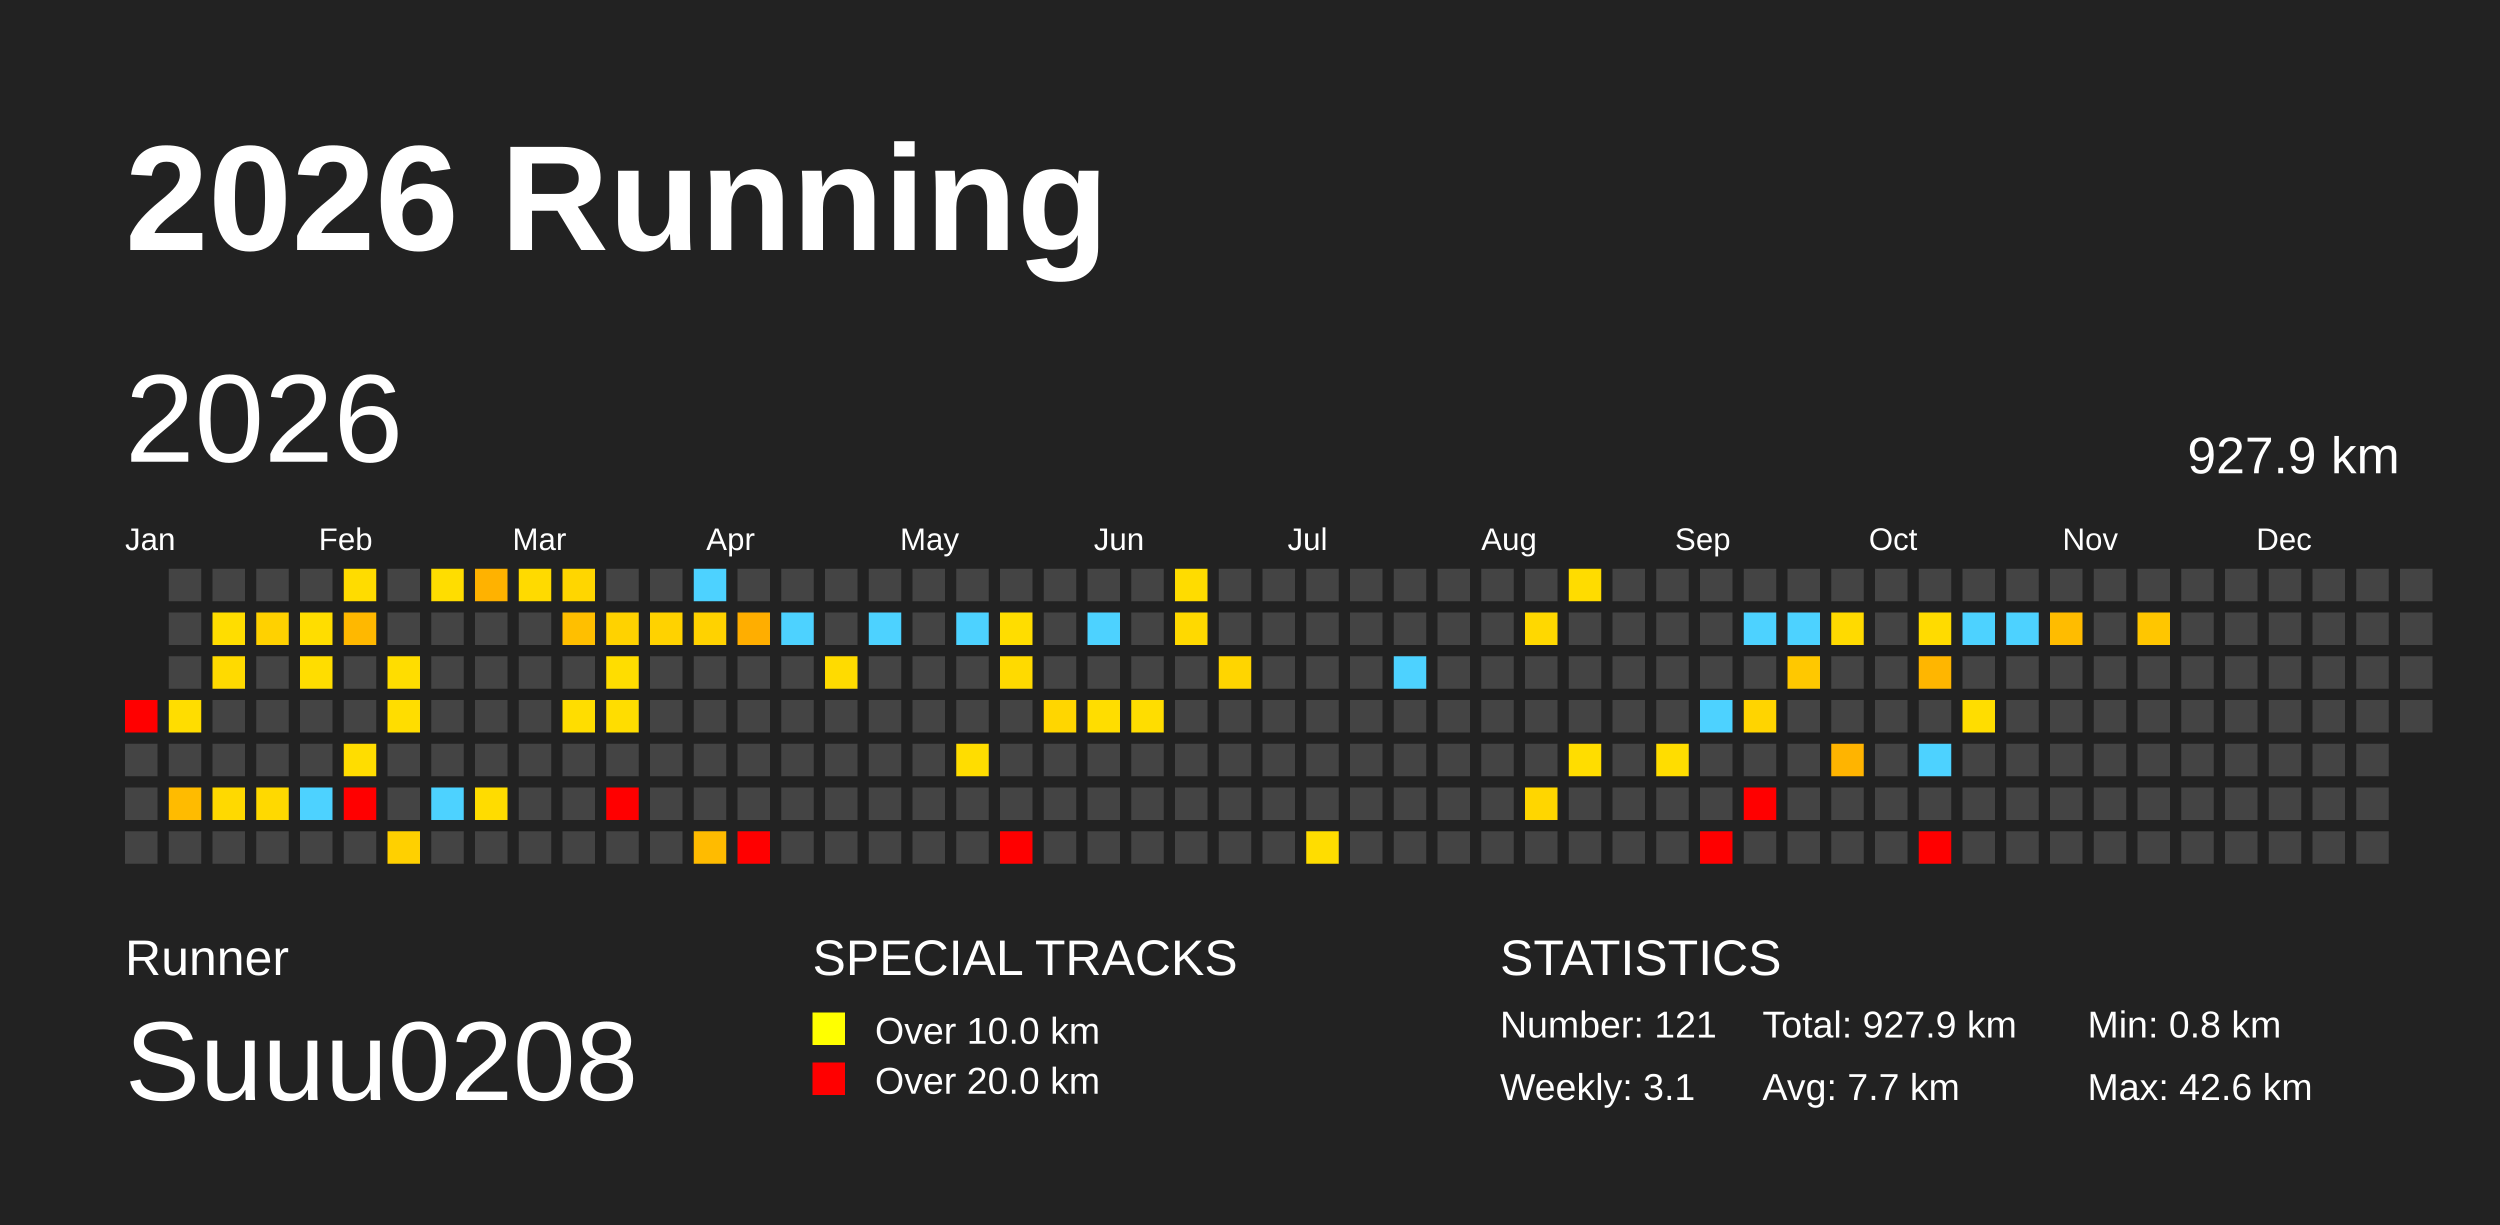
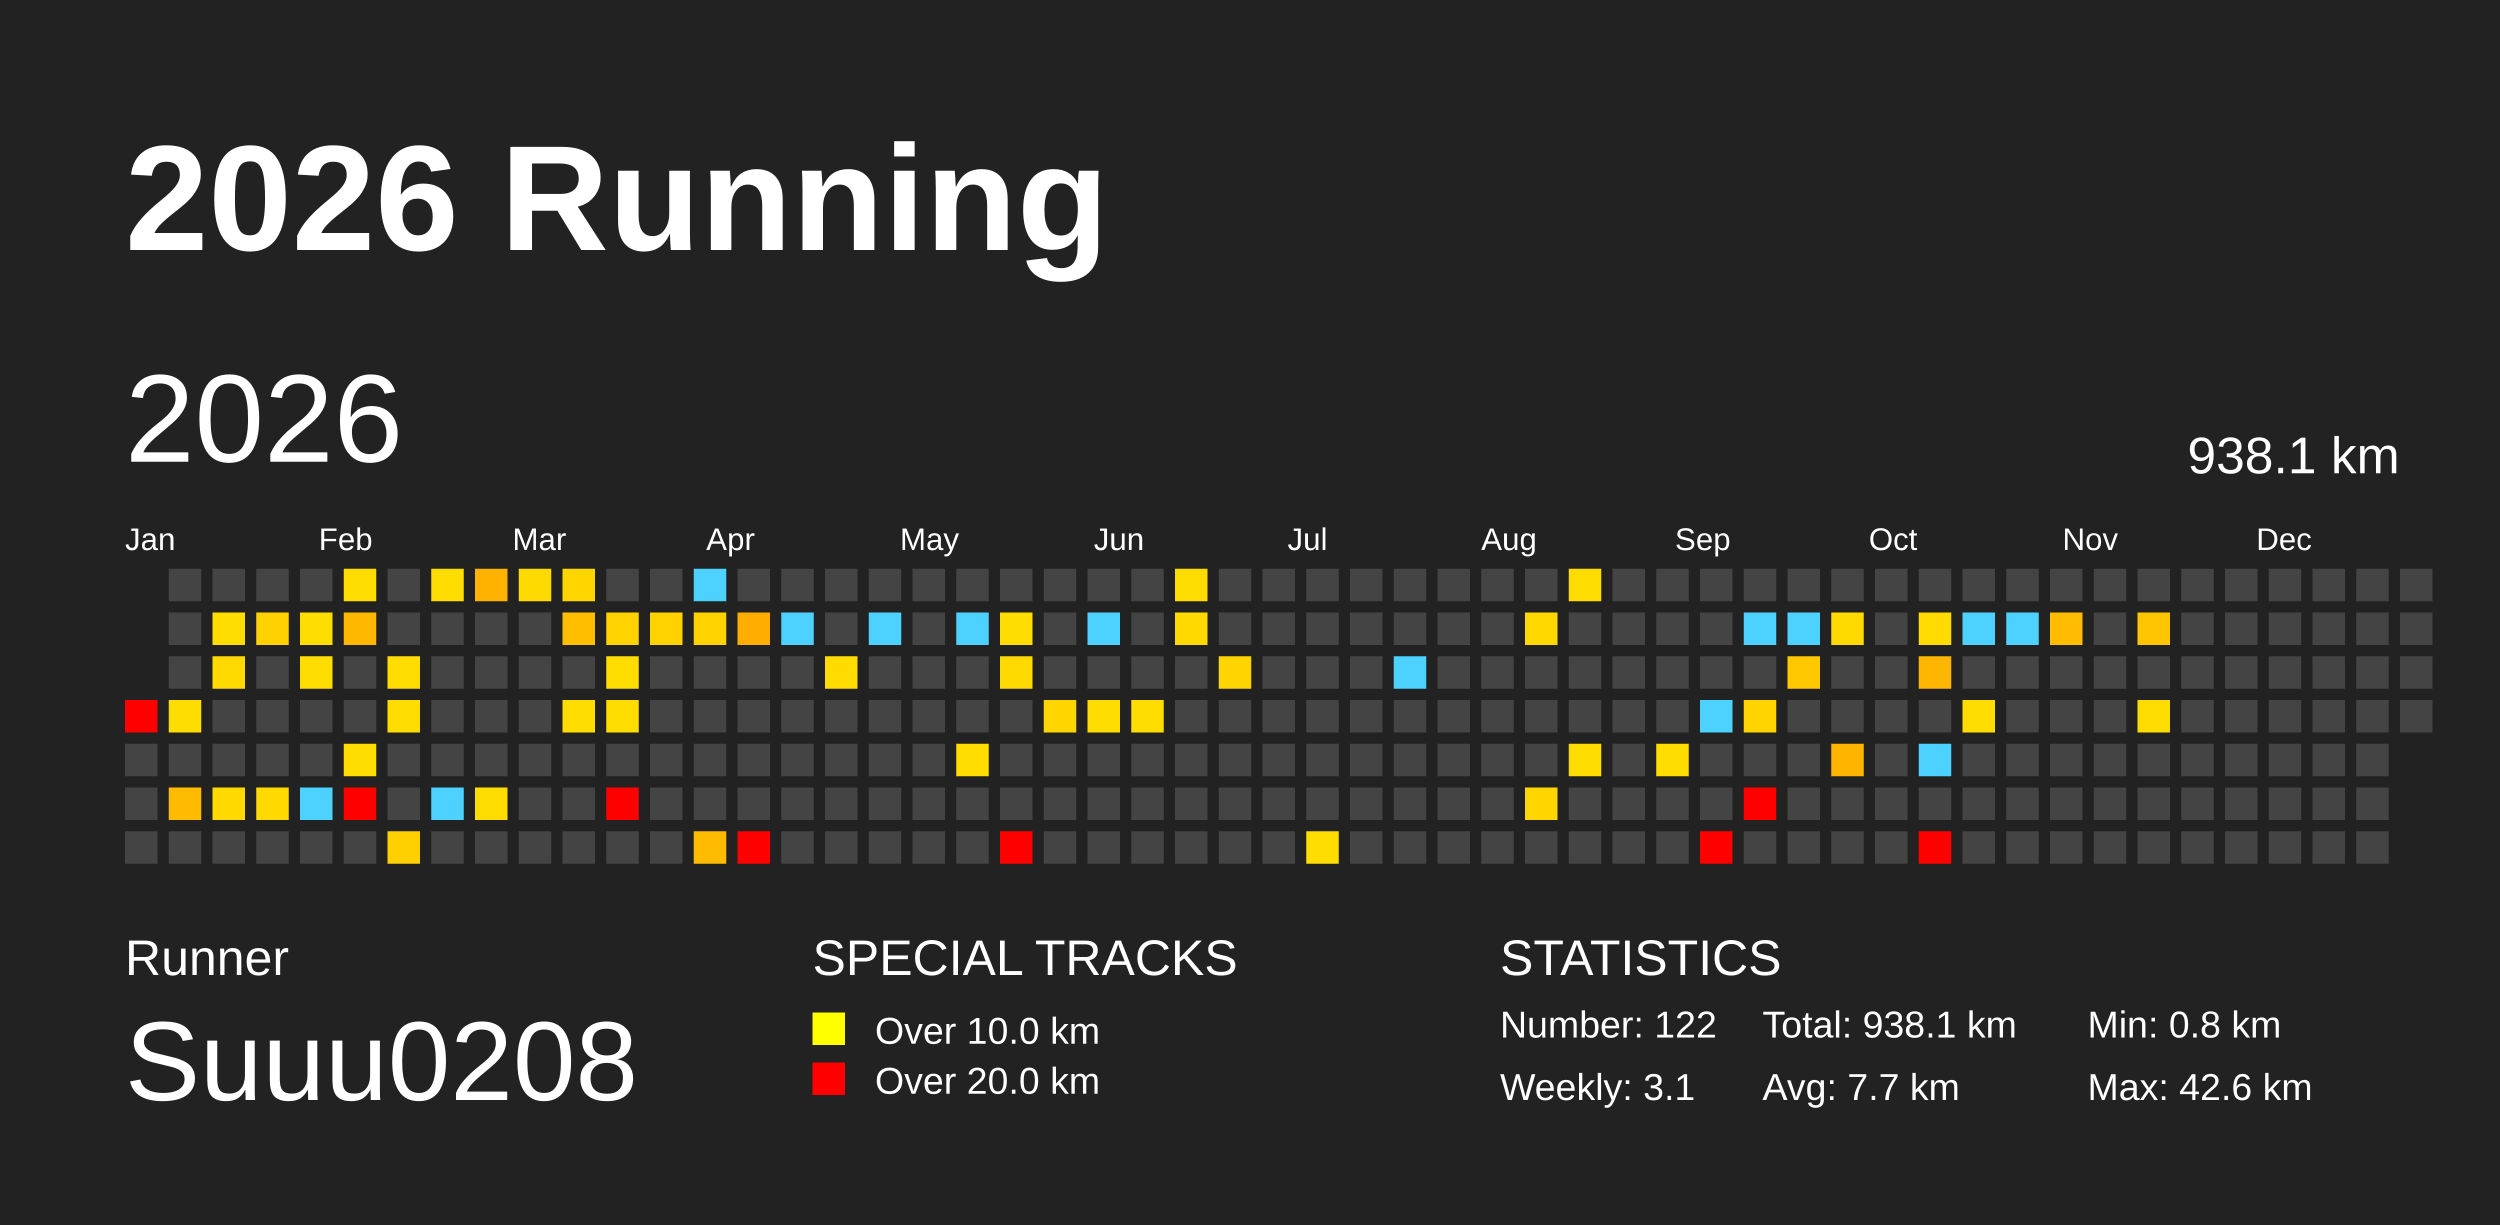
<svg xmlns="http://www.w3.org/2000/svg" baseProfile="full" height="98mm" version="1.1" viewBox="0,0,200,98" width="200mm">
  <defs />
  <rect fill="#222222" height="98" width="200" x="0" y="0" />
  <text fill="#FFFFFF" style="font-size:12px; font-family:Arial; font-weight:bold;" x="10" y="20">2026 Running</text>
  <text fill="#FFFFFF" style="font-size:4px; font-family:Arial" x="10" y="78">Runner</text>
  <text fill="#FFFFFF" style="font-size:9px; font-family:Arial" x="10" y="88">Suuu0208</text>
  <text fill="#FFFFFF" style="font-size:4px; font-family:Arial" x="65" y="78">SPECIAL TRACKS</text>
  <rect fill="yellow" height="2.6" width="2.6" x="65" y="81" />
  <text fill="#FFFFFF" style="font-size:3px; font-family:Arial" x="70" y="83.5">Over 10.0 km</text>
  <rect fill="red" height="2.6" width="2.6" x="65" y="85" />
  <text fill="#FFFFFF" style="font-size:3px; font-family:Arial" x="70" y="87.5">Over 20.0 km</text>
  <text fill="#FFFFFF" style="font-size:4px; font-family:Arial" x="120" y="78">STATISTICS</text>
-   <text fill="#FFFFFF" style="font-size:3px; font-family:Arial" x="120" y="83">Number: 121</text>
+   <text fill="#FFFFFF" style="font-size:3px; font-family:Arial" x="120" y="83">Number: 122</text>
  <text fill="#FFFFFF" style="font-size:3px; font-family:Arial" x="120" y="88">Weekly: 3.1</text>
-   <text fill="#FFFFFF" style="font-size:3px; font-family:Arial" x="141" y="83">Total: 927.9 km</text>
+   <text fill="#FFFFFF" style="font-size:3px; font-family:Arial" x="141" y="83">Total: 938.1 km</text>
  <text fill="#FFFFFF" style="font-size:3px; font-family:Arial" x="141" y="88">Avg: 7.7 km</text>
  <text fill="#FFFFFF" style="font-size:3px; font-family:Arial" x="167" y="83">Min: 0.8 km</text>
  <text fill="#FFFFFF" style="font-size:3px; font-family:Arial" x="167" y="88">Max: 42.6 km</text>
  <text dominant-baseline="hanging" fill="#FFFFFF" style="font-size:10.0px; font-family:Arial;" x="10" y="30">2026</text>
-   <text dominant-baseline="hanging" fill="#FFFFFF" style="font-size:4.125px; font-family:Arial;" x="175" y="35">927.9 km</text>
+   <text dominant-baseline="hanging" fill="#FFFFFF" style="font-size:4.125px; font-family:Arial;" x="175" y="35">938.1 km</text>
  <text fill="#FFFFFF" style="font-size:2.5px; font-family:Arial" x="10.0" y="44">Jan</text>
  <text fill="#FFFFFF" style="font-size:2.5px; font-family:Arial" x="25.5" y="44">Feb</text>
  <text fill="#FFFFFF" style="font-size:2.5px; font-family:Arial" x="41.0" y="44">Mar</text>
  <text fill="#FFFFFF" style="font-size:2.5px; font-family:Arial" x="56.5" y="44">Apr</text>
  <text fill="#FFFFFF" style="font-size:2.5px; font-family:Arial" x="72.0" y="44">May</text>
  <text fill="#FFFFFF" style="font-size:2.5px; font-family:Arial" x="87.5" y="44">Jun</text>
  <text fill="#FFFFFF" style="font-size:2.5px; font-family:Arial" x="103.0" y="44">Jul</text>
  <text fill="#FFFFFF" style="font-size:2.5px; font-family:Arial" x="118.5" y="44">Aug</text>
  <text fill="#FFFFFF" style="font-size:2.5px; font-family:Arial" x="134.0" y="44">Sep</text>
  <text fill="#FFFFFF" style="font-size:2.5px; font-family:Arial" x="149.5" y="44">Oct</text>
  <text fill="#FFFFFF" style="font-size:2.5px; font-family:Arial" x="165.0" y="44">Nov</text>
  <text fill="#FFFFFF" style="font-size:2.5px; font-family:Arial" x="180.5" y="44">Dec</text>
  <rect fill="red" height="2.6" width="2.6" x="10.0" y="56.0" />
  <rect fill="#444444" height="2.6" width="2.6" x="10.0" y="59.5" />
  <rect fill="#444444" height="2.6" width="2.6" x="10.0" y="63.0" />
  <rect fill="#444444" height="2.6" width="2.6" x="10.0" y="66.5" />
  <rect fill="#444444" height="2.6" width="2.6" x="13.5" y="45.5" />
  <rect fill="#444444" height="2.6" width="2.6" x="13.5" y="49.0" />
  <rect fill="#444444" height="2.6" width="2.6" x="13.5" y="52.5" />
  <rect fill="#ffdd00" height="2.6" width="2.6" x="13.5" y="56.0" />
  <rect fill="#444444" height="2.6" width="2.6" x="13.5" y="59.5" />
  <rect fill="#ffbb00" height="2.6" width="2.6" x="13.5" y="63.0" />
  <rect fill="#444444" height="2.6" width="2.6" x="13.5" y="66.5" />
  <rect fill="#444444" height="2.6" width="2.6" x="17.0" y="45.5" />
  <rect fill="#ffdd00" height="2.6" width="2.6" x="17.0" y="49.0" />
  <rect fill="#ffda00" height="2.6" width="2.6" x="17.0" y="52.5" />
  <rect fill="#444444" height="2.6" width="2.6" x="17.0" y="56.0" />
  <rect fill="#444444" height="2.6" width="2.6" x="17.0" y="59.5" />
  <rect fill="#ffd900" height="2.6" width="2.6" x="17.0" y="63.0" />
  <rect fill="#444444" height="2.6" width="2.6" x="17.0" y="66.5" />
  <rect fill="#444444" height="2.6" width="2.6" x="20.5" y="45.5" />
  <rect fill="#ffd100" height="2.6" width="2.6" x="20.5" y="49.0" />
  <rect fill="#444444" height="2.6" width="2.6" x="20.5" y="52.5" />
  <rect fill="#444444" height="2.6" width="2.6" x="20.5" y="56.0" />
  <rect fill="#444444" height="2.6" width="2.6" x="20.5" y="59.5" />
  <rect fill="#ffd900" height="2.6" width="2.6" x="20.5" y="63.0" />
  <rect fill="#444444" height="2.6" width="2.6" x="20.5" y="66.5" />
  <rect fill="#444444" height="2.6" width="2.6" x="24.0" y="45.5" />
  <rect fill="#ffdd00" height="2.6" width="2.6" x="24.0" y="49.0" />
  <rect fill="#ffdd00" height="2.6" width="2.6" x="24.0" y="52.5" />
  <rect fill="#444444" height="2.6" width="2.6" x="24.0" y="56.0" />
  <rect fill="#444444" height="2.6" width="2.6" x="24.0" y="59.5" />
  <rect fill="#4dd2ff" height="2.6" width="2.6" x="24.0" y="63.0" />
  <rect fill="#444444" height="2.6" width="2.6" x="24.0" y="66.5" />
  <rect fill="#ffdc00" height="2.6" width="2.6" x="27.5" y="45.5" />
  <rect fill="#ffb800" height="2.6" width="2.6" x="27.5" y="49.0" />
  <rect fill="#444444" height="2.6" width="2.6" x="27.5" y="52.5" />
  <rect fill="#444444" height="2.6" width="2.6" x="27.5" y="56.0" />
  <rect fill="#ffdd00" height="2.6" width="2.6" x="27.5" y="59.5" />
  <rect fill="red" height="2.6" width="2.6" x="27.5" y="63.0" />
  <rect fill="#444444" height="2.6" width="2.6" x="27.5" y="66.5" />
  <rect fill="#444444" height="2.6" width="2.6" x="31.0" y="45.5" />
  <rect fill="#444444" height="2.6" width="2.6" x="31.0" y="49.0" />
  <rect fill="#ffdd00" height="2.6" width="2.6" x="31.0" y="52.5" />
  <rect fill="#ffdd00" height="2.6" width="2.6" x="31.0" y="56.0" />
  <rect fill="#444444" height="2.6" width="2.6" x="31.0" y="59.5" />
  <rect fill="#444444" height="2.6" width="2.6" x="31.0" y="63.0" />
  <rect fill="#ffd000" height="2.6" width="2.6" x="31.0" y="66.5" />
  <rect fill="#ffdd00" height="2.6" width="2.6" x="34.5" y="45.5" />
  <rect fill="#444444" height="2.6" width="2.6" x="34.5" y="49.0" />
  <rect fill="#444444" height="2.6" width="2.6" x="34.5" y="52.5" />
  <rect fill="#444444" height="2.6" width="2.6" x="34.5" y="56.0" />
  <rect fill="#444444" height="2.6" width="2.6" x="34.5" y="59.5" />
  <rect fill="#4dd2ff" height="2.6" width="2.6" x="34.5" y="63.0" />
  <rect fill="#444444" height="2.6" width="2.6" x="34.5" y="66.5" />
  <rect fill="#ffb200" height="2.6" width="2.6" x="38.0" y="45.5" />
  <rect fill="#444444" height="2.6" width="2.6" x="38.0" y="49.0" />
  <rect fill="#444444" height="2.6" width="2.6" x="38.0" y="52.5" />
  <rect fill="#444444" height="2.6" width="2.6" x="38.0" y="56.0" />
  <rect fill="#444444" height="2.6" width="2.6" x="38.0" y="59.5" />
  <rect fill="#ffdc00" height="2.6" width="2.6" x="38.0" y="63.0" />
  <rect fill="#444444" height="2.6" width="2.6" x="38.0" y="66.5" />
  <rect fill="#ffda00" height="2.6" width="2.6" x="41.5" y="45.5" />
  <rect fill="#444444" height="2.6" width="2.6" x="41.5" y="49.0" />
  <rect fill="#444444" height="2.6" width="2.6" x="41.5" y="52.5" />
  <rect fill="#444444" height="2.6" width="2.6" x="41.5" y="56.0" />
  <rect fill="#444444" height="2.6" width="2.6" x="41.5" y="59.5" />
  <rect fill="#444444" height="2.6" width="2.6" x="41.5" y="63.0" />
  <rect fill="#444444" height="2.6" width="2.6" x="41.5" y="66.5" />
  <rect fill="#ffd600" height="2.6" width="2.6" x="45.0" y="45.5" />
  <rect fill="#ffbf00" height="2.6" width="2.6" x="45.0" y="49.0" />
  <rect fill="#444444" height="2.6" width="2.6" x="45.0" y="52.5" />
  <rect fill="#ffdd00" height="2.6" width="2.6" x="45.0" y="56.0" />
  <rect fill="#444444" height="2.6" width="2.6" x="45.0" y="59.5" />
  <rect fill="#444444" height="2.6" width="2.6" x="45.0" y="63.0" />
  <rect fill="#444444" height="2.6" width="2.6" x="45.0" y="66.5" />
  <rect fill="#444444" height="2.6" width="2.6" x="48.5" y="45.5" />
  <rect fill="#ffd200" height="2.6" width="2.6" x="48.5" y="49.0" />
  <rect fill="#ffdd00" height="2.6" width="2.6" x="48.5" y="52.5" />
  <rect fill="#ffdd00" height="2.6" width="2.6" x="48.5" y="56.0" />
  <rect fill="#444444" height="2.6" width="2.6" x="48.5" y="59.5" />
  <rect fill="red" height="2.6" width="2.6" x="48.5" y="63.0" />
  <rect fill="#444444" height="2.6" width="2.6" x="48.5" y="66.5" />
  <rect fill="#444444" height="2.6" width="2.6" x="52.0" y="45.5" />
  <rect fill="#ffd200" height="2.6" width="2.6" x="52.0" y="49.0" />
  <rect fill="#444444" height="2.6" width="2.6" x="52.0" y="52.5" />
  <rect fill="#444444" height="2.6" width="2.6" x="52.0" y="56.0" />
  <rect fill="#444444" height="2.6" width="2.6" x="52.0" y="59.5" />
  <rect fill="#444444" height="2.6" width="2.6" x="52.0" y="63.0" />
  <rect fill="#444444" height="2.6" width="2.6" x="52.0" y="66.5" />
  <rect fill="#4dd2ff" height="2.6" width="2.6" x="55.5" y="45.5" />
  <rect fill="#ffd200" height="2.6" width="2.6" x="55.5" y="49.0" />
  <rect fill="#444444" height="2.6" width="2.6" x="55.5" y="52.5" />
  <rect fill="#444444" height="2.6" width="2.6" x="55.5" y="56.0" />
  <rect fill="#444444" height="2.6" width="2.6" x="55.5" y="59.5" />
  <rect fill="#444444" height="2.6" width="2.6" x="55.5" y="63.0" />
  <rect fill="#ffbb00" height="2.6" width="2.6" x="55.5" y="66.5" />
  <rect fill="#444444" height="2.6" width="2.6" x="59.0" y="45.5" />
  <rect fill="#ffae00" height="2.6" width="2.6" x="59.0" y="49.0" />
  <rect fill="#444444" height="2.6" width="2.6" x="59.0" y="52.5" />
  <rect fill="#444444" height="2.6" width="2.6" x="59.0" y="56.0" />
  <rect fill="#444444" height="2.6" width="2.6" x="59.0" y="59.5" />
  <rect fill="#444444" height="2.6" width="2.6" x="59.0" y="63.0" />
  <rect fill="red" height="2.6" width="2.6" x="59.0" y="66.5" />
  <rect fill="#444444" height="2.6" width="2.6" x="62.5" y="45.5" />
  <rect fill="#4dd2ff" height="2.6" width="2.6" x="62.5" y="49.0" />
  <rect fill="#444444" height="2.6" width="2.6" x="62.5" y="52.5" />
  <rect fill="#444444" height="2.6" width="2.6" x="62.5" y="56.0" />
  <rect fill="#444444" height="2.6" width="2.6" x="62.5" y="59.5" />
  <rect fill="#444444" height="2.6" width="2.6" x="62.5" y="63.0" />
  <rect fill="#444444" height="2.6" width="2.6" x="62.5" y="66.5" />
  <rect fill="#444444" height="2.6" width="2.6" x="66.0" y="45.5" />
  <rect fill="#444444" height="2.6" width="2.6" x="66.0" y="49.0" />
  <rect fill="#ffdb00" height="2.6" width="2.6" x="66.0" y="52.5" />
  <rect fill="#444444" height="2.6" width="2.6" x="66.0" y="56.0" />
  <rect fill="#444444" height="2.6" width="2.6" x="66.0" y="59.5" />
  <rect fill="#444444" height="2.6" width="2.6" x="66.0" y="63.0" />
  <rect fill="#444444" height="2.6" width="2.6" x="66.0" y="66.5" />
  <rect fill="#444444" height="2.6" width="2.6" x="69.5" y="45.5" />
  <rect fill="#4dd2ff" height="2.6" width="2.6" x="69.5" y="49.0" />
  <rect fill="#444444" height="2.6" width="2.6" x="69.5" y="52.5" />
  <rect fill="#444444" height="2.6" width="2.6" x="69.5" y="56.0" />
  <rect fill="#444444" height="2.6" width="2.6" x="69.5" y="59.5" />
  <rect fill="#444444" height="2.6" width="2.6" x="69.5" y="63.0" />
  <rect fill="#444444" height="2.6" width="2.6" x="69.5" y="66.5" />
  <rect fill="#444444" height="2.6" width="2.6" x="73.0" y="45.5" />
  <rect fill="#444444" height="2.6" width="2.6" x="73.0" y="49.0" />
  <rect fill="#444444" height="2.6" width="2.6" x="73.0" y="52.5" />
  <rect fill="#444444" height="2.6" width="2.6" x="73.0" y="56.0" />
  <rect fill="#444444" height="2.6" width="2.6" x="73.0" y="59.5" />
  <rect fill="#444444" height="2.6" width="2.6" x="73.0" y="63.0" />
  <rect fill="#444444" height="2.6" width="2.6" x="73.0" y="66.5" />
  <rect fill="#444444" height="2.6" width="2.6" x="76.5" y="45.5" />
  <rect fill="#4dd2ff" height="2.6" width="2.6" x="76.5" y="49.0" />
  <rect fill="#444444" height="2.6" width="2.6" x="76.5" y="52.5" />
  <rect fill="#444444" height="2.6" width="2.6" x="76.5" y="56.0" />
  <rect fill="#ffdd00" height="2.6" width="2.6" x="76.5" y="59.5" />
  <rect fill="#444444" height="2.6" width="2.6" x="76.5" y="63.0" />
  <rect fill="#444444" height="2.6" width="2.6" x="76.5" y="66.5" />
  <rect fill="#444444" height="2.6" width="2.6" x="80.0" y="45.5" />
  <rect fill="#ffdd00" height="2.6" width="2.6" x="80.0" y="49.0" />
  <rect fill="#ffda00" height="2.6" width="2.6" x="80.0" y="52.5" />
  <rect fill="#444444" height="2.6" width="2.6" x="80.0" y="56.0" />
  <rect fill="#444444" height="2.6" width="2.6" x="80.0" y="59.5" />
  <rect fill="#444444" height="2.6" width="2.6" x="80.0" y="63.0" />
  <rect fill="red" height="2.6" width="2.6" x="80.0" y="66.5" />
  <rect fill="#444444" height="2.6" width="2.6" x="83.5" y="45.5" />
  <rect fill="#444444" height="2.6" width="2.6" x="83.5" y="49.0" />
  <rect fill="#444444" height="2.6" width="2.6" x="83.5" y="52.5" />
  <rect fill="#ffd600" height="2.6" width="2.6" x="83.5" y="56.0" />
  <rect fill="#444444" height="2.6" width="2.6" x="83.5" y="59.5" />
  <rect fill="#444444" height="2.6" width="2.6" x="83.5" y="63.0" />
  <rect fill="#444444" height="2.6" width="2.6" x="83.5" y="66.5" />
  <rect fill="#444444" height="2.6" width="2.6" x="87.0" y="45.5" />
  <rect fill="#4dd2ff" height="2.6" width="2.6" x="87.0" y="49.0" />
  <rect fill="#444444" height="2.6" width="2.6" x="87.0" y="52.5" />
  <rect fill="#ffdd00" height="2.6" width="2.6" x="87.0" y="56.0" />
  <rect fill="#444444" height="2.6" width="2.6" x="87.0" y="59.5" />
  <rect fill="#444444" height="2.6" width="2.6" x="87.0" y="63.0" />
  <rect fill="#444444" height="2.6" width="2.6" x="87.0" y="66.5" />
  <rect fill="#444444" height="2.6" width="2.6" x="90.5" y="45.5" />
  <rect fill="#444444" height="2.6" width="2.6" x="90.5" y="49.0" />
  <rect fill="#444444" height="2.6" width="2.6" x="90.5" y="52.5" />
  <rect fill="#ffdd00" height="2.6" width="2.6" x="90.5" y="56.0" />
  <rect fill="#444444" height="2.6" width="2.6" x="90.5" y="59.5" />
  <rect fill="#444444" height="2.6" width="2.6" x="90.5" y="63.0" />
  <rect fill="#444444" height="2.6" width="2.6" x="90.5" y="66.5" />
  <rect fill="#ffdc00" height="2.6" width="2.6" x="94.0" y="45.5" />
  <rect fill="#ffd900" height="2.6" width="2.6" x="94.0" y="49.0" />
  <rect fill="#444444" height="2.6" width="2.6" x="94.0" y="52.5" />
  <rect fill="#444444" height="2.6" width="2.6" x="94.0" y="56.0" />
  <rect fill="#444444" height="2.6" width="2.6" x="94.0" y="59.5" />
  <rect fill="#444444" height="2.6" width="2.6" x="94.0" y="63.0" />
  <rect fill="#444444" height="2.6" width="2.6" x="94.0" y="66.5" />
  <rect fill="#444444" height="2.6" width="2.6" x="97.5" y="45.5" />
  <rect fill="#444444" height="2.6" width="2.6" x="97.5" y="49.0" />
  <rect fill="#ffd500" height="2.6" width="2.6" x="97.5" y="52.5" />
  <rect fill="#444444" height="2.6" width="2.6" x="97.5" y="56.0" />
  <rect fill="#444444" height="2.6" width="2.6" x="97.5" y="59.5" />
  <rect fill="#444444" height="2.6" width="2.6" x="97.5" y="63.0" />
  <rect fill="#444444" height="2.6" width="2.6" x="97.5" y="66.5" />
  <rect fill="#444444" height="2.6" width="2.6" x="101.0" y="45.5" />
  <rect fill="#444444" height="2.6" width="2.6" x="101.0" y="49.0" />
  <rect fill="#444444" height="2.6" width="2.6" x="101.0" y="52.5" />
  <rect fill="#444444" height="2.6" width="2.6" x="101.0" y="56.0" />
  <rect fill="#444444" height="2.6" width="2.6" x="101.0" y="59.5" />
  <rect fill="#444444" height="2.6" width="2.6" x="101.0" y="63.0" />
  <rect fill="#444444" height="2.6" width="2.6" x="101.0" y="66.5" />
  <rect fill="#444444" height="2.6" width="2.6" x="104.5" y="45.5" />
  <rect fill="#444444" height="2.6" width="2.6" x="104.5" y="49.0" />
  <rect fill="#444444" height="2.6" width="2.6" x="104.5" y="52.5" />
  <rect fill="#444444" height="2.6" width="2.6" x="104.5" y="56.0" />
  <rect fill="#444444" height="2.6" width="2.6" x="104.5" y="59.5" />
  <rect fill="#444444" height="2.6" width="2.6" x="104.5" y="63.0" />
  <rect fill="#ffdd00" height="2.6" width="2.6" x="104.5" y="66.5" />
  <rect fill="#444444" height="2.6" width="2.6" x="108.0" y="45.5" />
  <rect fill="#444444" height="2.6" width="2.6" x="108.0" y="49.0" />
  <rect fill="#444444" height="2.6" width="2.6" x="108.0" y="52.5" />
  <rect fill="#444444" height="2.6" width="2.6" x="108.0" y="56.0" />
  <rect fill="#444444" height="2.6" width="2.6" x="108.0" y="59.5" />
  <rect fill="#444444" height="2.6" width="2.6" x="108.0" y="63.0" />
  <rect fill="#444444" height="2.6" width="2.6" x="108.0" y="66.5" />
  <rect fill="#444444" height="2.6" width="2.6" x="111.5" y="45.5" />
  <rect fill="#444444" height="2.6" width="2.6" x="111.5" y="49.0" />
  <rect fill="#4dd2ff" height="2.6" width="2.6" x="111.5" y="52.5" />
  <rect fill="#444444" height="2.6" width="2.6" x="111.5" y="56.0" />
  <rect fill="#444444" height="2.6" width="2.6" x="111.5" y="59.5" />
  <rect fill="#444444" height="2.6" width="2.6" x="111.5" y="63.0" />
  <rect fill="#444444" height="2.6" width="2.6" x="111.5" y="66.5" />
  <rect fill="#444444" height="2.6" width="2.6" x="115.0" y="45.5" />
  <rect fill="#444444" height="2.6" width="2.6" x="115.0" y="49.0" />
  <rect fill="#444444" height="2.6" width="2.6" x="115.0" y="52.5" />
  <rect fill="#444444" height="2.6" width="2.6" x="115.0" y="56.0" />
  <rect fill="#444444" height="2.6" width="2.6" x="115.0" y="59.5" />
  <rect fill="#444444" height="2.6" width="2.6" x="115.0" y="63.0" />
  <rect fill="#444444" height="2.6" width="2.6" x="115.0" y="66.5" />
  <rect fill="#444444" height="2.6" width="2.6" x="118.5" y="45.5" />
  <rect fill="#444444" height="2.6" width="2.6" x="118.5" y="49.0" />
  <rect fill="#444444" height="2.6" width="2.6" x="118.5" y="52.5" />
  <rect fill="#444444" height="2.6" width="2.6" x="118.5" y="56.0" />
  <rect fill="#444444" height="2.6" width="2.6" x="118.5" y="59.5" />
  <rect fill="#444444" height="2.6" width="2.6" x="118.5" y="63.0" />
  <rect fill="#444444" height="2.6" width="2.6" x="118.5" y="66.5" />
  <rect fill="#444444" height="2.6" width="2.6" x="122.0" y="45.5" />
  <rect fill="#ffd800" height="2.6" width="2.6" x="122.0" y="49.0" />
  <rect fill="#444444" height="2.6" width="2.6" x="122.0" y="52.5" />
  <rect fill="#444444" height="2.6" width="2.6" x="122.0" y="56.0" />
  <rect fill="#444444" height="2.6" width="2.6" x="122.0" y="59.5" />
  <rect fill="#ffd600" height="2.6" width="2.6" x="122.0" y="63.0" />
  <rect fill="#444444" height="2.6" width="2.6" x="122.0" y="66.5" />
  <rect fill="#ffdc00" height="2.6" width="2.6" x="125.5" y="45.5" />
  <rect fill="#444444" height="2.6" width="2.6" x="125.5" y="49.0" />
  <rect fill="#444444" height="2.6" width="2.6" x="125.5" y="52.5" />
  <rect fill="#444444" height="2.6" width="2.6" x="125.5" y="56.0" />
  <rect fill="#ffdd00" height="2.6" width="2.6" x="125.5" y="59.5" />
  <rect fill="#444444" height="2.6" width="2.6" x="125.5" y="63.0" />
  <rect fill="#444444" height="2.6" width="2.6" x="125.5" y="66.5" />
  <rect fill="#444444" height="2.6" width="2.6" x="129.0" y="45.5" />
  <rect fill="#444444" height="2.6" width="2.6" x="129.0" y="49.0" />
  <rect fill="#444444" height="2.6" width="2.6" x="129.0" y="52.5" />
  <rect fill="#444444" height="2.6" width="2.6" x="129.0" y="56.0" />
  <rect fill="#444444" height="2.6" width="2.6" x="129.0" y="59.5" />
  <rect fill="#444444" height="2.6" width="2.6" x="129.0" y="63.0" />
  <rect fill="#444444" height="2.6" width="2.6" x="129.0" y="66.5" />
  <rect fill="#444444" height="2.6" width="2.6" x="132.5" y="45.5" />
  <rect fill="#444444" height="2.6" width="2.6" x="132.5" y="49.0" />
  <rect fill="#444444" height="2.6" width="2.6" x="132.5" y="52.5" />
  <rect fill="#444444" height="2.6" width="2.6" x="132.5" y="56.0" />
  <rect fill="#ffdd00" height="2.6" width="2.6" x="132.5" y="59.5" />
  <rect fill="#444444" height="2.6" width="2.6" x="132.5" y="63.0" />
  <rect fill="#444444" height="2.6" width="2.6" x="132.5" y="66.5" />
  <rect fill="#444444" height="2.6" width="2.6" x="136.0" y="45.5" />
  <rect fill="#444444" height="2.6" width="2.6" x="136.0" y="49.0" />
  <rect fill="#444444" height="2.6" width="2.6" x="136.0" y="52.5" />
  <rect fill="#4dd2ff" height="2.6" width="2.6" x="136.0" y="56.0" />
  <rect fill="#444444" height="2.6" width="2.6" x="136.0" y="59.5" />
  <rect fill="#444444" height="2.6" width="2.6" x="136.0" y="63.0" />
  <rect fill="red" height="2.6" width="2.6" x="136.0" y="66.5" />
  <rect fill="#444444" height="2.6" width="2.6" x="139.5" y="45.5" />
  <rect fill="#4dd2ff" height="2.6" width="2.6" x="139.5" y="49.0" />
  <rect fill="#444444" height="2.6" width="2.6" x="139.5" y="52.5" />
  <rect fill="#ffd400" height="2.6" width="2.6" x="139.5" y="56.0" />
  <rect fill="#444444" height="2.6" width="2.6" x="139.5" y="59.5" />
  <rect fill="red" height="2.6" width="2.6" x="139.5" y="63.0" />
  <rect fill="#444444" height="2.6" width="2.6" x="139.5" y="66.5" />
  <rect fill="#444444" height="2.6" width="2.6" x="143.0" y="45.5" />
  <rect fill="#4dd2ff" height="2.6" width="2.6" x="143.0" y="49.0" />
  <rect fill="#ffc800" height="2.6" width="2.6" x="143.0" y="52.5" />
  <rect fill="#444444" height="2.6" width="2.6" x="143.0" y="56.0" />
  <rect fill="#444444" height="2.6" width="2.6" x="143.0" y="59.5" />
  <rect fill="#444444" height="2.6" width="2.6" x="143.0" y="63.0" />
  <rect fill="#444444" height="2.6" width="2.6" x="143.0" y="66.5" />
  <rect fill="#444444" height="2.6" width="2.6" x="146.5" y="45.5" />
  <rect fill="#ffda00" height="2.6" width="2.6" x="146.5" y="49.0" />
  <rect fill="#444444" height="2.6" width="2.6" x="146.5" y="52.5" />
  <rect fill="#444444" height="2.6" width="2.6" x="146.5" y="56.0" />
  <rect fill="#ffb400" height="2.6" width="2.6" x="146.5" y="59.5" />
  <rect fill="#444444" height="2.6" width="2.6" x="146.5" y="63.0" />
  <rect fill="#444444" height="2.6" width="2.6" x="146.5" y="66.5" />
  <rect fill="#444444" height="2.6" width="2.6" x="150.0" y="45.5" />
  <rect fill="#444444" height="2.6" width="2.6" x="150.0" y="49.0" />
  <rect fill="#444444" height="2.6" width="2.6" x="150.0" y="52.5" />
  <rect fill="#444444" height="2.6" width="2.6" x="150.0" y="56.0" />
  <rect fill="#444444" height="2.6" width="2.6" x="150.0" y="59.5" />
  <rect fill="#444444" height="2.6" width="2.6" x="150.0" y="63.0" />
  <rect fill="#444444" height="2.6" width="2.6" x="150.0" y="66.5" />
  <rect fill="#444444" height="2.6" width="2.6" x="153.5" y="45.5" />
  <rect fill="#ffdb00" height="2.6" width="2.6" x="153.5" y="49.0" />
  <rect fill="#ffb600" height="2.6" width="2.6" x="153.5" y="52.5" />
  <rect fill="#444444" height="2.6" width="2.6" x="153.5" y="56.0" />
  <rect fill="#4dd2ff" height="2.6" width="2.6" x="153.5" y="59.5" />
  <rect fill="#444444" height="2.6" width="2.6" x="153.5" y="63.0" />
  <rect fill="red" height="2.6" width="2.6" x="153.5" y="66.5" />
  <rect fill="#444444" height="2.6" width="2.6" x="157.0" y="45.5" />
  <rect fill="#4dd2ff" height="2.6" width="2.6" x="157.0" y="49.0" />
  <rect fill="#444444" height="2.6" width="2.6" x="157.0" y="52.5" />
  <rect fill="#ffdd00" height="2.6" width="2.6" x="157.0" y="56.0" />
  <rect fill="#444444" height="2.6" width="2.6" x="157.0" y="59.5" />
  <rect fill="#444444" height="2.6" width="2.6" x="157.0" y="63.0" />
  <rect fill="#444444" height="2.6" width="2.6" x="157.0" y="66.5" />
  <rect fill="#444444" height="2.6" width="2.6" x="160.5" y="45.5" />
  <rect fill="#4dd2ff" height="2.6" width="2.6" x="160.5" y="49.0" />
  <rect fill="#444444" height="2.6" width="2.6" x="160.5" y="52.5" />
  <rect fill="#444444" height="2.6" width="2.6" x="160.5" y="56.0" />
  <rect fill="#444444" height="2.6" width="2.6" x="160.5" y="59.5" />
  <rect fill="#444444" height="2.6" width="2.6" x="160.5" y="63.0" />
  <rect fill="#444444" height="2.6" width="2.6" x="160.5" y="66.5" />
  <rect fill="#444444" height="2.6" width="2.6" x="164.0" y="45.5" />
  <rect fill="#ffbc00" height="2.6" width="2.6" x="164.0" y="49.0" />
  <rect fill="#444444" height="2.6" width="2.6" x="164.0" y="52.5" />
  <rect fill="#444444" height="2.6" width="2.6" x="164.0" y="56.0" />
  <rect fill="#444444" height="2.6" width="2.6" x="164.0" y="59.5" />
  <rect fill="#444444" height="2.6" width="2.6" x="164.0" y="63.0" />
  <rect fill="#444444" height="2.6" width="2.6" x="164.0" y="66.5" />
  <rect fill="#444444" height="2.6" width="2.6" x="167.5" y="45.5" />
  <rect fill="#444444" height="2.6" width="2.6" x="167.5" y="49.0" />
  <rect fill="#444444" height="2.6" width="2.6" x="167.5" y="52.5" />
  <rect fill="#444444" height="2.6" width="2.6" x="167.5" y="56.0" />
  <rect fill="#444444" height="2.6" width="2.6" x="167.5" y="59.5" />
  <rect fill="#444444" height="2.6" width="2.6" x="167.5" y="63.0" />
  <rect fill="#444444" height="2.6" width="2.6" x="167.5" y="66.5" />
  <rect fill="#444444" height="2.6" width="2.6" x="171.0" y="45.5" />
  <rect fill="#ffc600" height="2.6" width="2.6" x="171.0" y="49.0" />
  <rect fill="#444444" height="2.6" width="2.6" x="171.0" y="52.5" />
-   <rect fill="#444444" height="2.6" width="2.6" x="171.0" y="56.0" />
+   <rect fill="#ffdc00" height="2.6" width="2.6" x="171.0" y="56.0" />
  <rect fill="#444444" height="2.6" width="2.6" x="171.0" y="59.5" />
  <rect fill="#444444" height="2.6" width="2.6" x="171.0" y="63.0" />
  <rect fill="#444444" height="2.6" width="2.6" x="171.0" y="66.5" />
  <rect fill="#444444" height="2.6" width="2.6" x="174.5" y="45.5" />
  <rect fill="#444444" height="2.6" width="2.6" x="174.5" y="49.0" />
  <rect fill="#444444" height="2.6" width="2.6" x="174.5" y="52.5" />
  <rect fill="#444444" height="2.6" width="2.6" x="174.5" y="56.0" />
  <rect fill="#444444" height="2.6" width="2.6" x="174.5" y="59.5" />
  <rect fill="#444444" height="2.6" width="2.6" x="174.5" y="63.0" />
  <rect fill="#444444" height="2.6" width="2.6" x="174.5" y="66.5" />
  <rect fill="#444444" height="2.6" width="2.6" x="178.0" y="45.5" />
  <rect fill="#444444" height="2.6" width="2.6" x="178.0" y="49.0" />
  <rect fill="#444444" height="2.6" width="2.6" x="178.0" y="52.5" />
  <rect fill="#444444" height="2.6" width="2.6" x="178.0" y="56.0" />
  <rect fill="#444444" height="2.6" width="2.6" x="178.0" y="59.5" />
  <rect fill="#444444" height="2.6" width="2.6" x="178.0" y="63.0" />
  <rect fill="#444444" height="2.6" width="2.6" x="178.0" y="66.5" />
  <rect fill="#444444" height="2.6" width="2.6" x="181.5" y="45.5" />
  <rect fill="#444444" height="2.6" width="2.6" x="181.5" y="49.0" />
  <rect fill="#444444" height="2.6" width="2.6" x="181.5" y="52.5" />
  <rect fill="#444444" height="2.6" width="2.6" x="181.5" y="56.0" />
  <rect fill="#444444" height="2.6" width="2.6" x="181.5" y="59.5" />
  <rect fill="#444444" height="2.6" width="2.6" x="181.5" y="63.0" />
  <rect fill="#444444" height="2.6" width="2.6" x="181.5" y="66.5" />
  <rect fill="#444444" height="2.6" width="2.6" x="185.0" y="45.5" />
  <rect fill="#444444" height="2.6" width="2.6" x="185.0" y="49.0" />
  <rect fill="#444444" height="2.6" width="2.6" x="185.0" y="52.5" />
  <rect fill="#444444" height="2.6" width="2.6" x="185.0" y="56.0" />
  <rect fill="#444444" height="2.6" width="2.6" x="185.0" y="59.5" />
  <rect fill="#444444" height="2.6" width="2.6" x="185.0" y="63.0" />
  <rect fill="#444444" height="2.6" width="2.6" x="185.0" y="66.5" />
  <rect fill="#444444" height="2.6" width="2.6" x="188.5" y="45.5" />
  <rect fill="#444444" height="2.6" width="2.6" x="188.5" y="49.0" />
  <rect fill="#444444" height="2.6" width="2.6" x="188.5" y="52.5" />
  <rect fill="#444444" height="2.6" width="2.6" x="188.5" y="56.0" />
  <rect fill="#444444" height="2.6" width="2.6" x="188.5" y="59.5" />
  <rect fill="#444444" height="2.6" width="2.6" x="188.5" y="63.0" />
  <rect fill="#444444" height="2.6" width="2.6" x="188.5" y="66.5" />
  <rect fill="#444444" height="2.6" width="2.6" x="192.0" y="45.5" />
  <rect fill="#444444" height="2.6" width="2.6" x="192.0" y="49.0" />
  <rect fill="#444444" height="2.6" width="2.6" x="192.0" y="52.5" />
  <rect fill="#444444" height="2.6" width="2.6" x="192.0" y="56.0" />
</svg>
